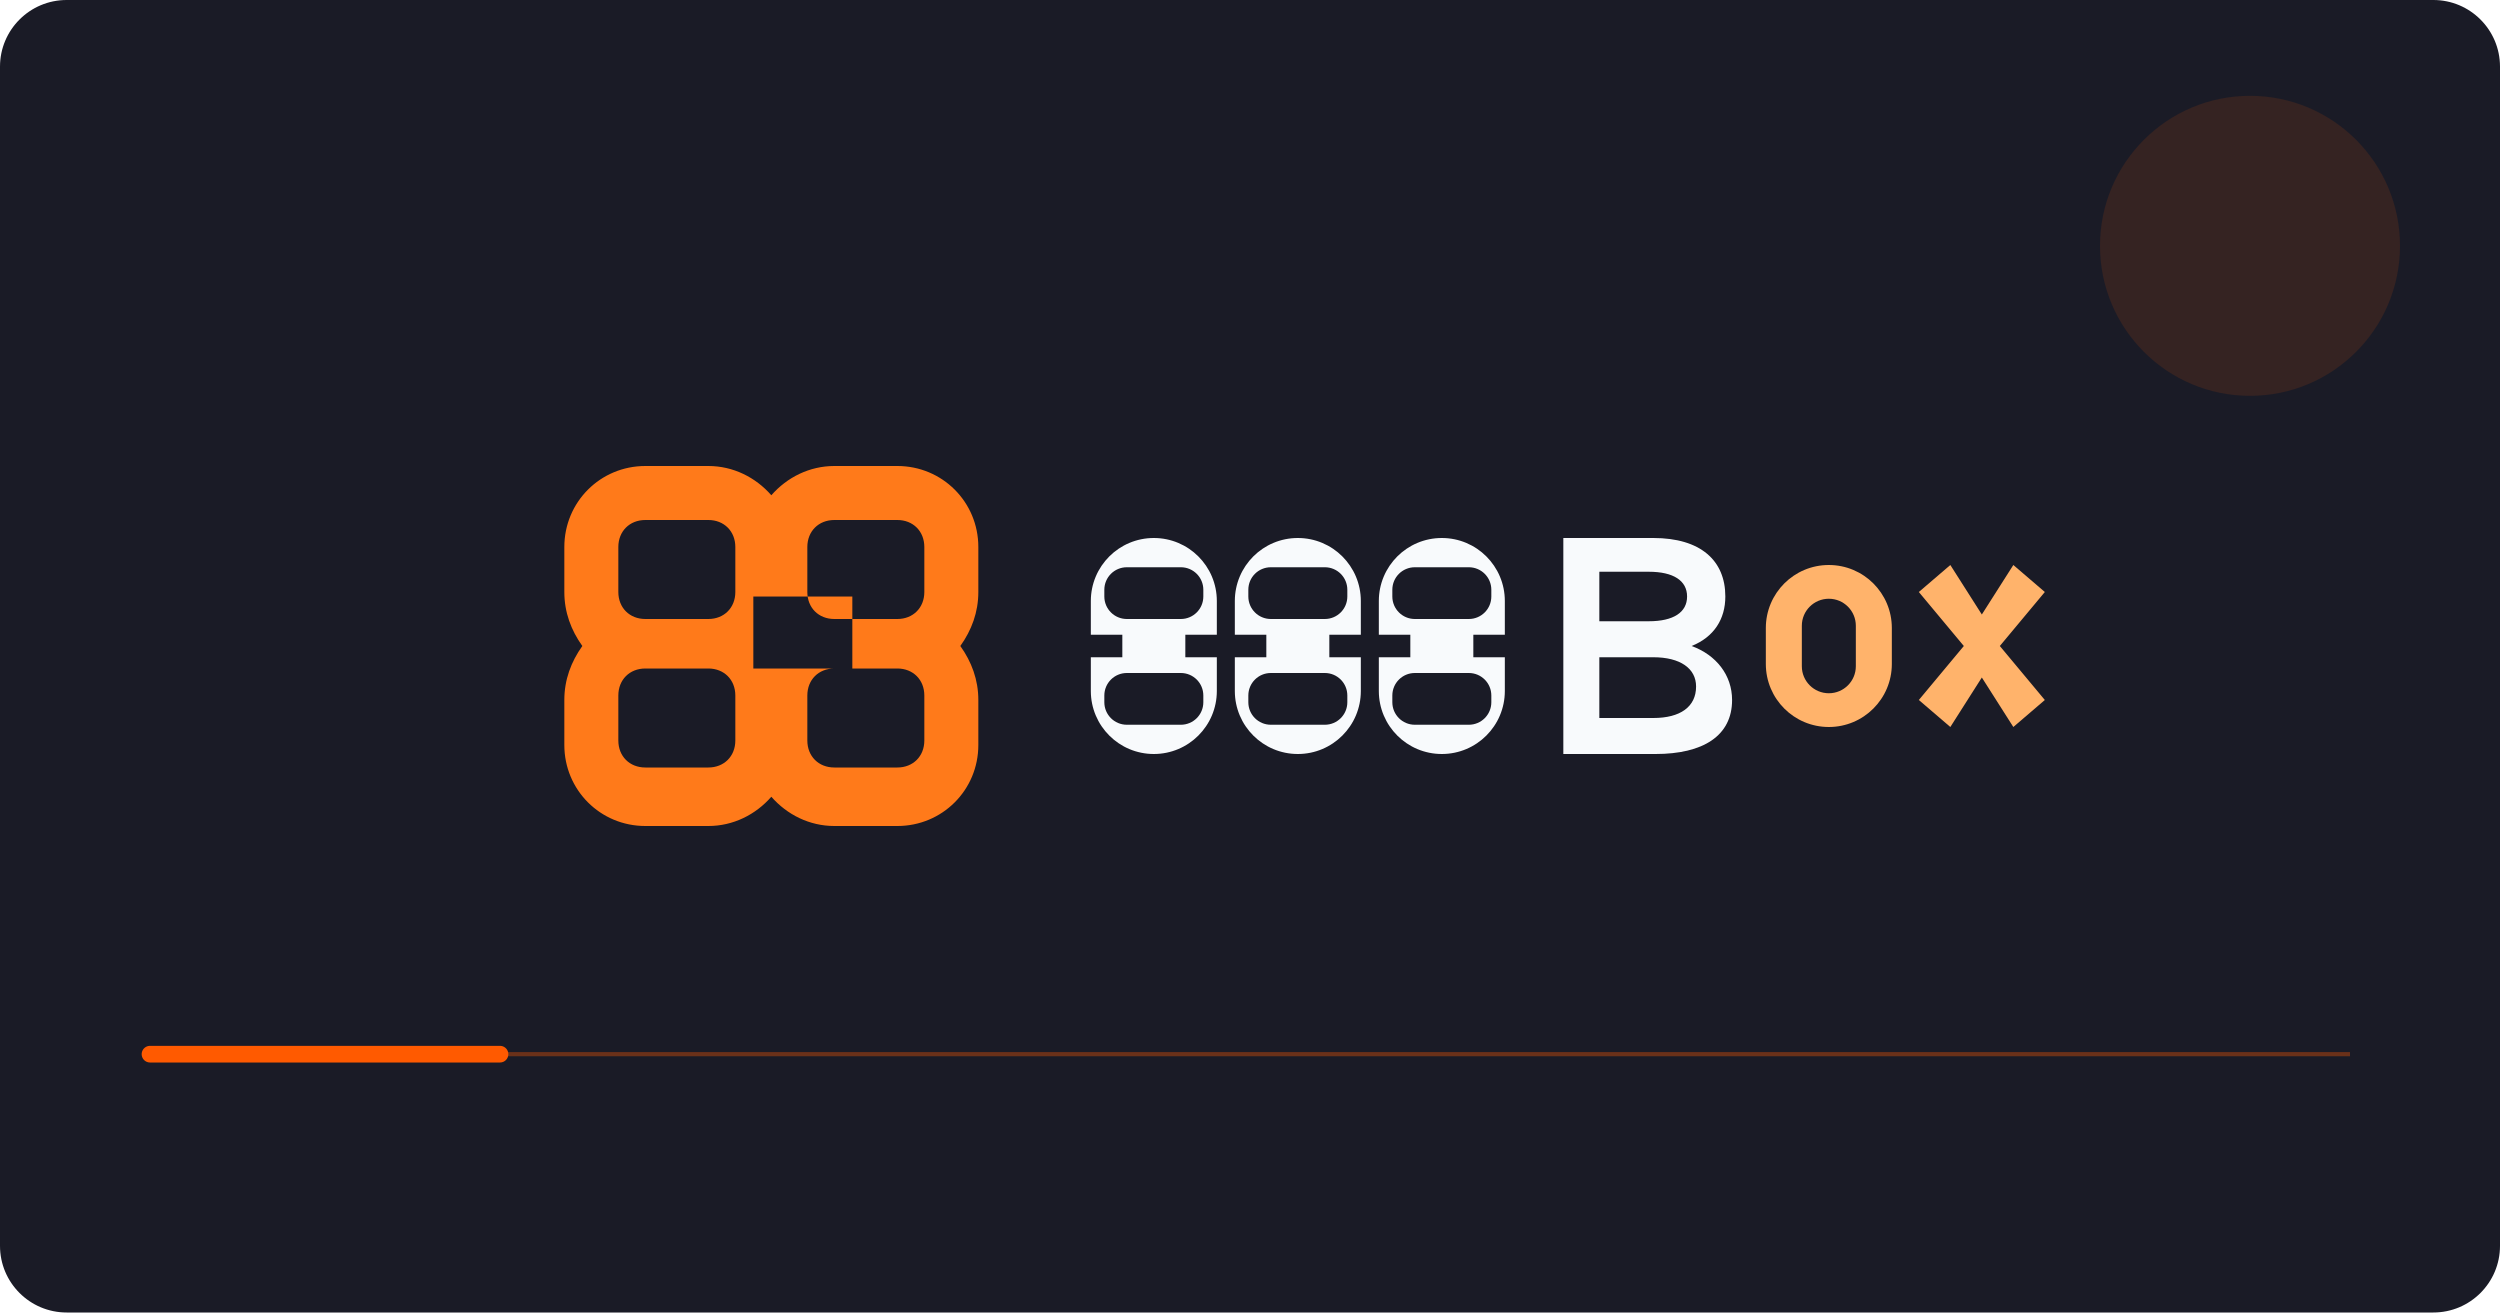
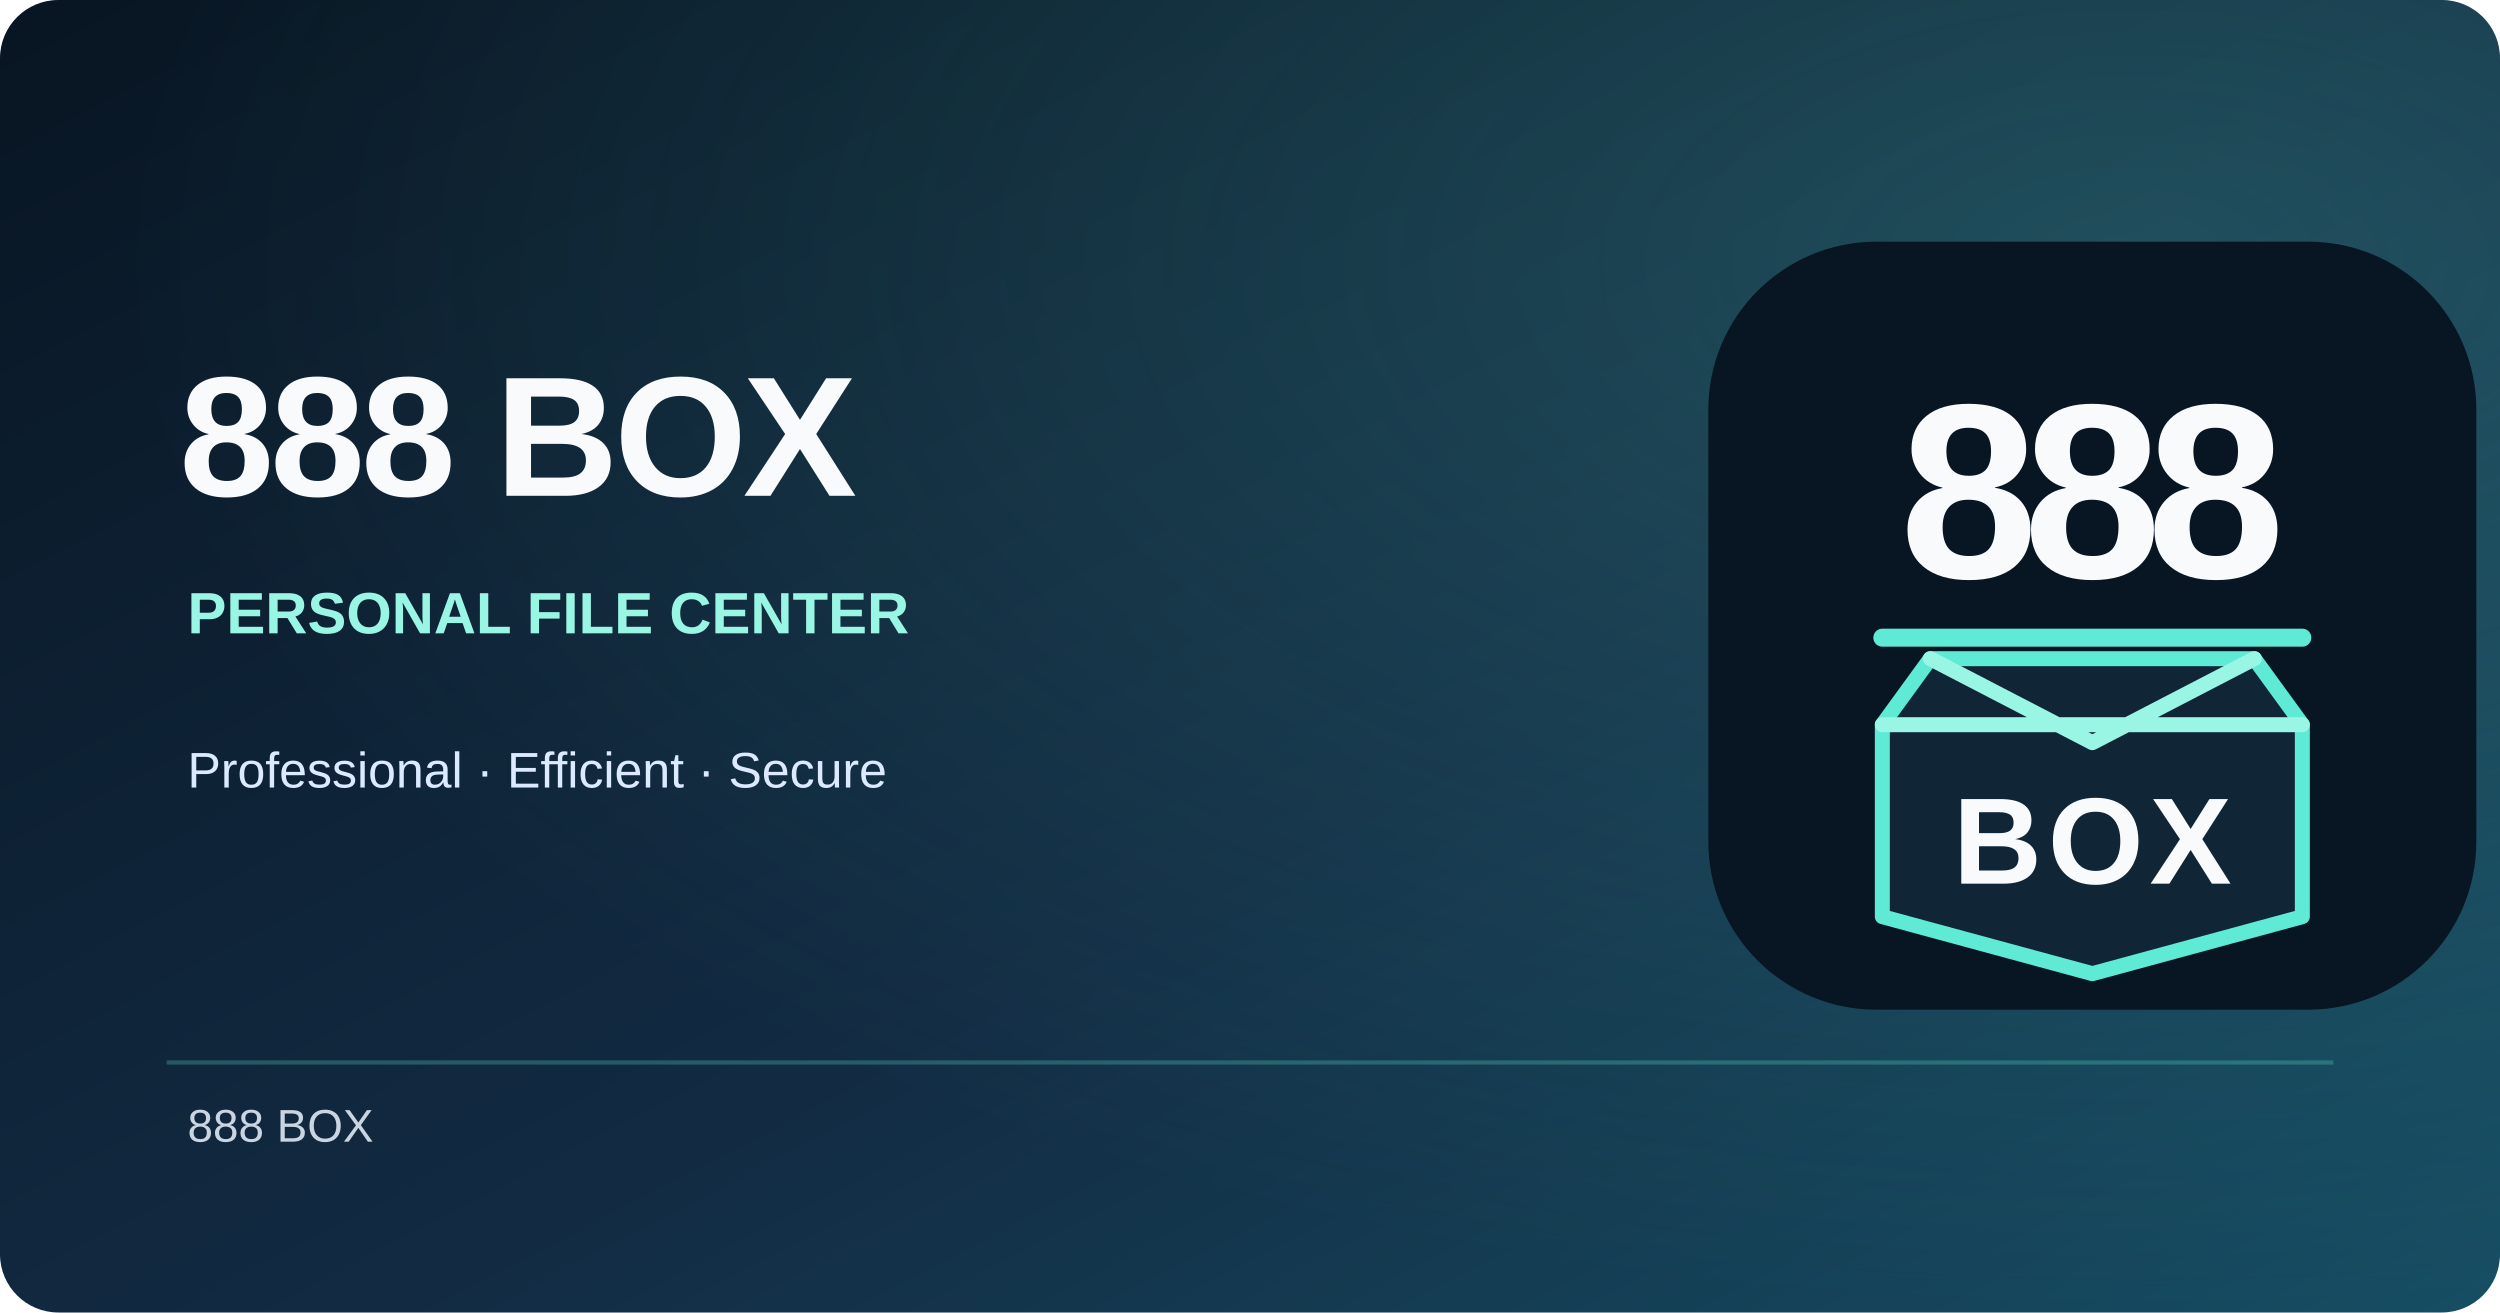
- <svg xmlns="http://www.w3.org/2000/svg" viewBox="0 0 1200 630" role="img" aria-labelledby="title desc">
-   <rect width="1200" height="630" rx="32" fill="#1a1b26" />
-   <path d="M72 506h1056" fill="none" stroke="#ff5a00" stroke-opacity=".35" stroke-width="2" />
-   <path d="M72 506h168" fill="none" stroke="#ff5a00" stroke-width="8" stroke-linecap="round" />
-   <circle cx="1080" cy="118" r="72" fill="#ff5a00" opacity=".12" />
+ <svg xmlns="http://www.w3.org/2000/svg" width="1200" height="630" viewBox="0 0 1200 630" role="img" aria-labelledby="title desc">
  <defs>
-     <path id="link8" fill-rule="evenodd" d="M22 58c0-20 16-36 36-36h28c11 0 21 5 28 13 7-8 17-13 28-13h28c20 0 36 16 36 36v20c0 9-3 17-8 24 5 7 8 15 8 24v20c0 20-16 36-36 36h-28c-11 0-21-5-28-13-7 8-17 13-28 13H58c-20 0-36-16-36-36v-20c0-9 3-17 8-24-5-7-8-15-8-24V58Zm36-12c-7 0-12 5-12 12v20c0 7 5 12 12 12h28c7 0 12-5 12-12V58c0-7-5-12-12-12H58Zm84 0c-7 0-12 5-12 12v20c0 7 5 12 12 12h28c7 0 12-5 12-12V58c0-7-5-12-12-12h-28ZM58 112c-7 0-12 5-12 12v20c0 7 5 12 12 12h28c7 0 12-5 12-12v-20c0-7-5-12-12-12H58Zm84 0c-7 0-12 5-12 12v20c0 7 5 12 12 12h28c7 0 12-5 12-12v-20c0-7-5-12-12-12h-28ZM106 80h44v32h-44z" />
-     <path id="glyph-8" fill-rule="evenodd" d="M28 0A28 28 0 0 1 56 28v40a28 28 0 0 1-28 28A28 28 0 0 1 0 68V28A28 28 0 0 1 28 0ZM16 13A10 10 0 0 0 6 23v3a10 10 0 0 0 10 10h24a10 10 0 0 0 10-10v-3a10 10 0 0 0-10-10H16Zm0 47A10 10 0 0 0 6 70v3a10 10 0 0 0 10 10h24a10 10 0 0 0 10-10v-3a10 10 0 0 0-10-10H16ZM0 43h14v10H0Zm42 0h14v10H42Z" />
-     <path id="glyph-b" fill-rule="evenodd" d="M0 0h40c21 0 32 10 32 26 0 10-5 18-15 22 11 4 18 13 18 24 0 16-13 24-34 24H0V0Zm16 15v22h22c11 0 17-4 17-11s-6-11-17-11H16Zm0 38v27h24c12 0 19-5 19-14 0-8-7-13-19-13H16Z" />
-     <path id="glyph-o" fill-rule="evenodd" d="M28 0a28 28 0 0 1 28 28v16a28 28 0 0 1-56 0V28A28 28 0 0 1 28 0Zm0 15a12 12 0 0 0-12 12v18a12 12 0 0 0 24 0V27a12 12 0 0 0-12-12Z" />
-     <path id="glyph-x" d="M0 12 14 0l14 22L42 0l14 12-20 24 20 24-14 12-14-22L14 72 0 60l20-24L0 12Z" />
+     <linearGradient id="background" x1="0" y1="0" x2="1" y2="1">
+       <stop offset="0" stop-color="#081522" />
+       <stop offset="0.58" stop-color="#122b43" />
+       <stop offset="1" stop-color="#164e63" />
+     </linearGradient>
+     <radialGradient id="glow" cx="0.85" cy="0.2" r="0.8">
+       <stop offset="0" stop-color="#5eead4" stop-opacity="0.2" />
+       <stop offset="1" stop-color="#5eead4" stop-opacity="0" />
+     </radialGradient>
  </defs>
-   <g transform="translate(232 174) scale(1.08)">
-     <use href="#link8" transform="translate(14 24)" fill="#ff7a1a" />
-     <g fill="#f8fafc">
-       <use href="#glyph-8" x="270" y="78" />
-       <use href="#glyph-8" x="334" y="78" />
-       <use href="#glyph-8" x="398" y="78" />
-       <use href="#glyph-b" x="480" y="78" />
-     </g>
-     <g fill="#ffb36b">
-       <use href="#glyph-o" x="570" y="90" />
-       <use href="#glyph-x" x="638" y="90" />
-     </g>
+   <rect width="1200" height="630" rx="28" fill="url(#background)" />
+   <rect width="1200" height="630" rx="28" fill="url(#glow)" />
+   <path d="M80 510H1120" stroke="#5eead4" stroke-opacity="0.26" stroke-width="2" />
+   <g transform="translate(820 116) scale(0.72)">
+     <rect width="512" height="512" rx="112" fill="#081522" />
+     <text x="256" y="224" fill="#f8fafc" font-family="Arial, Helvetica, sans-serif" font-size="166" font-weight="900" letter-spacing="-10" text-anchor="middle">888</text>
+     <path d="M116 264h280" fill="none" stroke="#5eead4" stroke-width="12" stroke-linecap="round" />
+     <path d="M116 322 148 278h216l32 44v128l-140 38-140-38Z" fill="#102536" stroke="#5eead4" stroke-width="10" stroke-linejoin="round" />
+     <path d="M116 322h280M148 278l108 56 108-56" fill="none" stroke="#99f6e4" stroke-width="10" stroke-linecap="round" stroke-linejoin="round" />
+     <text x="256" y="428" fill="#f8fafc" font-family="Arial, Helvetica, sans-serif" font-size="82" font-weight="900" letter-spacing="4" text-anchor="middle">BOX</text>
  </g>
+   <text x="86" y="238" fill="#f8fafc" font-family="Arial, Helvetica, sans-serif" font-size="82" font-weight="800" letter-spacing="-2">888 BOX</text>
+   <text x="90" y="304" fill="#99f6e4" font-family="Arial, Helvetica, sans-serif" font-size="28" font-weight="700">PERSONAL FILE CENTER</text>
+   <text x="90" y="378" fill="#dbeafe" font-family="Arial, Helvetica, sans-serif" font-size="24">Professional · Efficient · Secure</text>
+   <text x="90" y="548" fill="#cbd5e1" font-family="Arial, Helvetica, sans-serif" font-size="22">888 BOX</text>
</svg>
